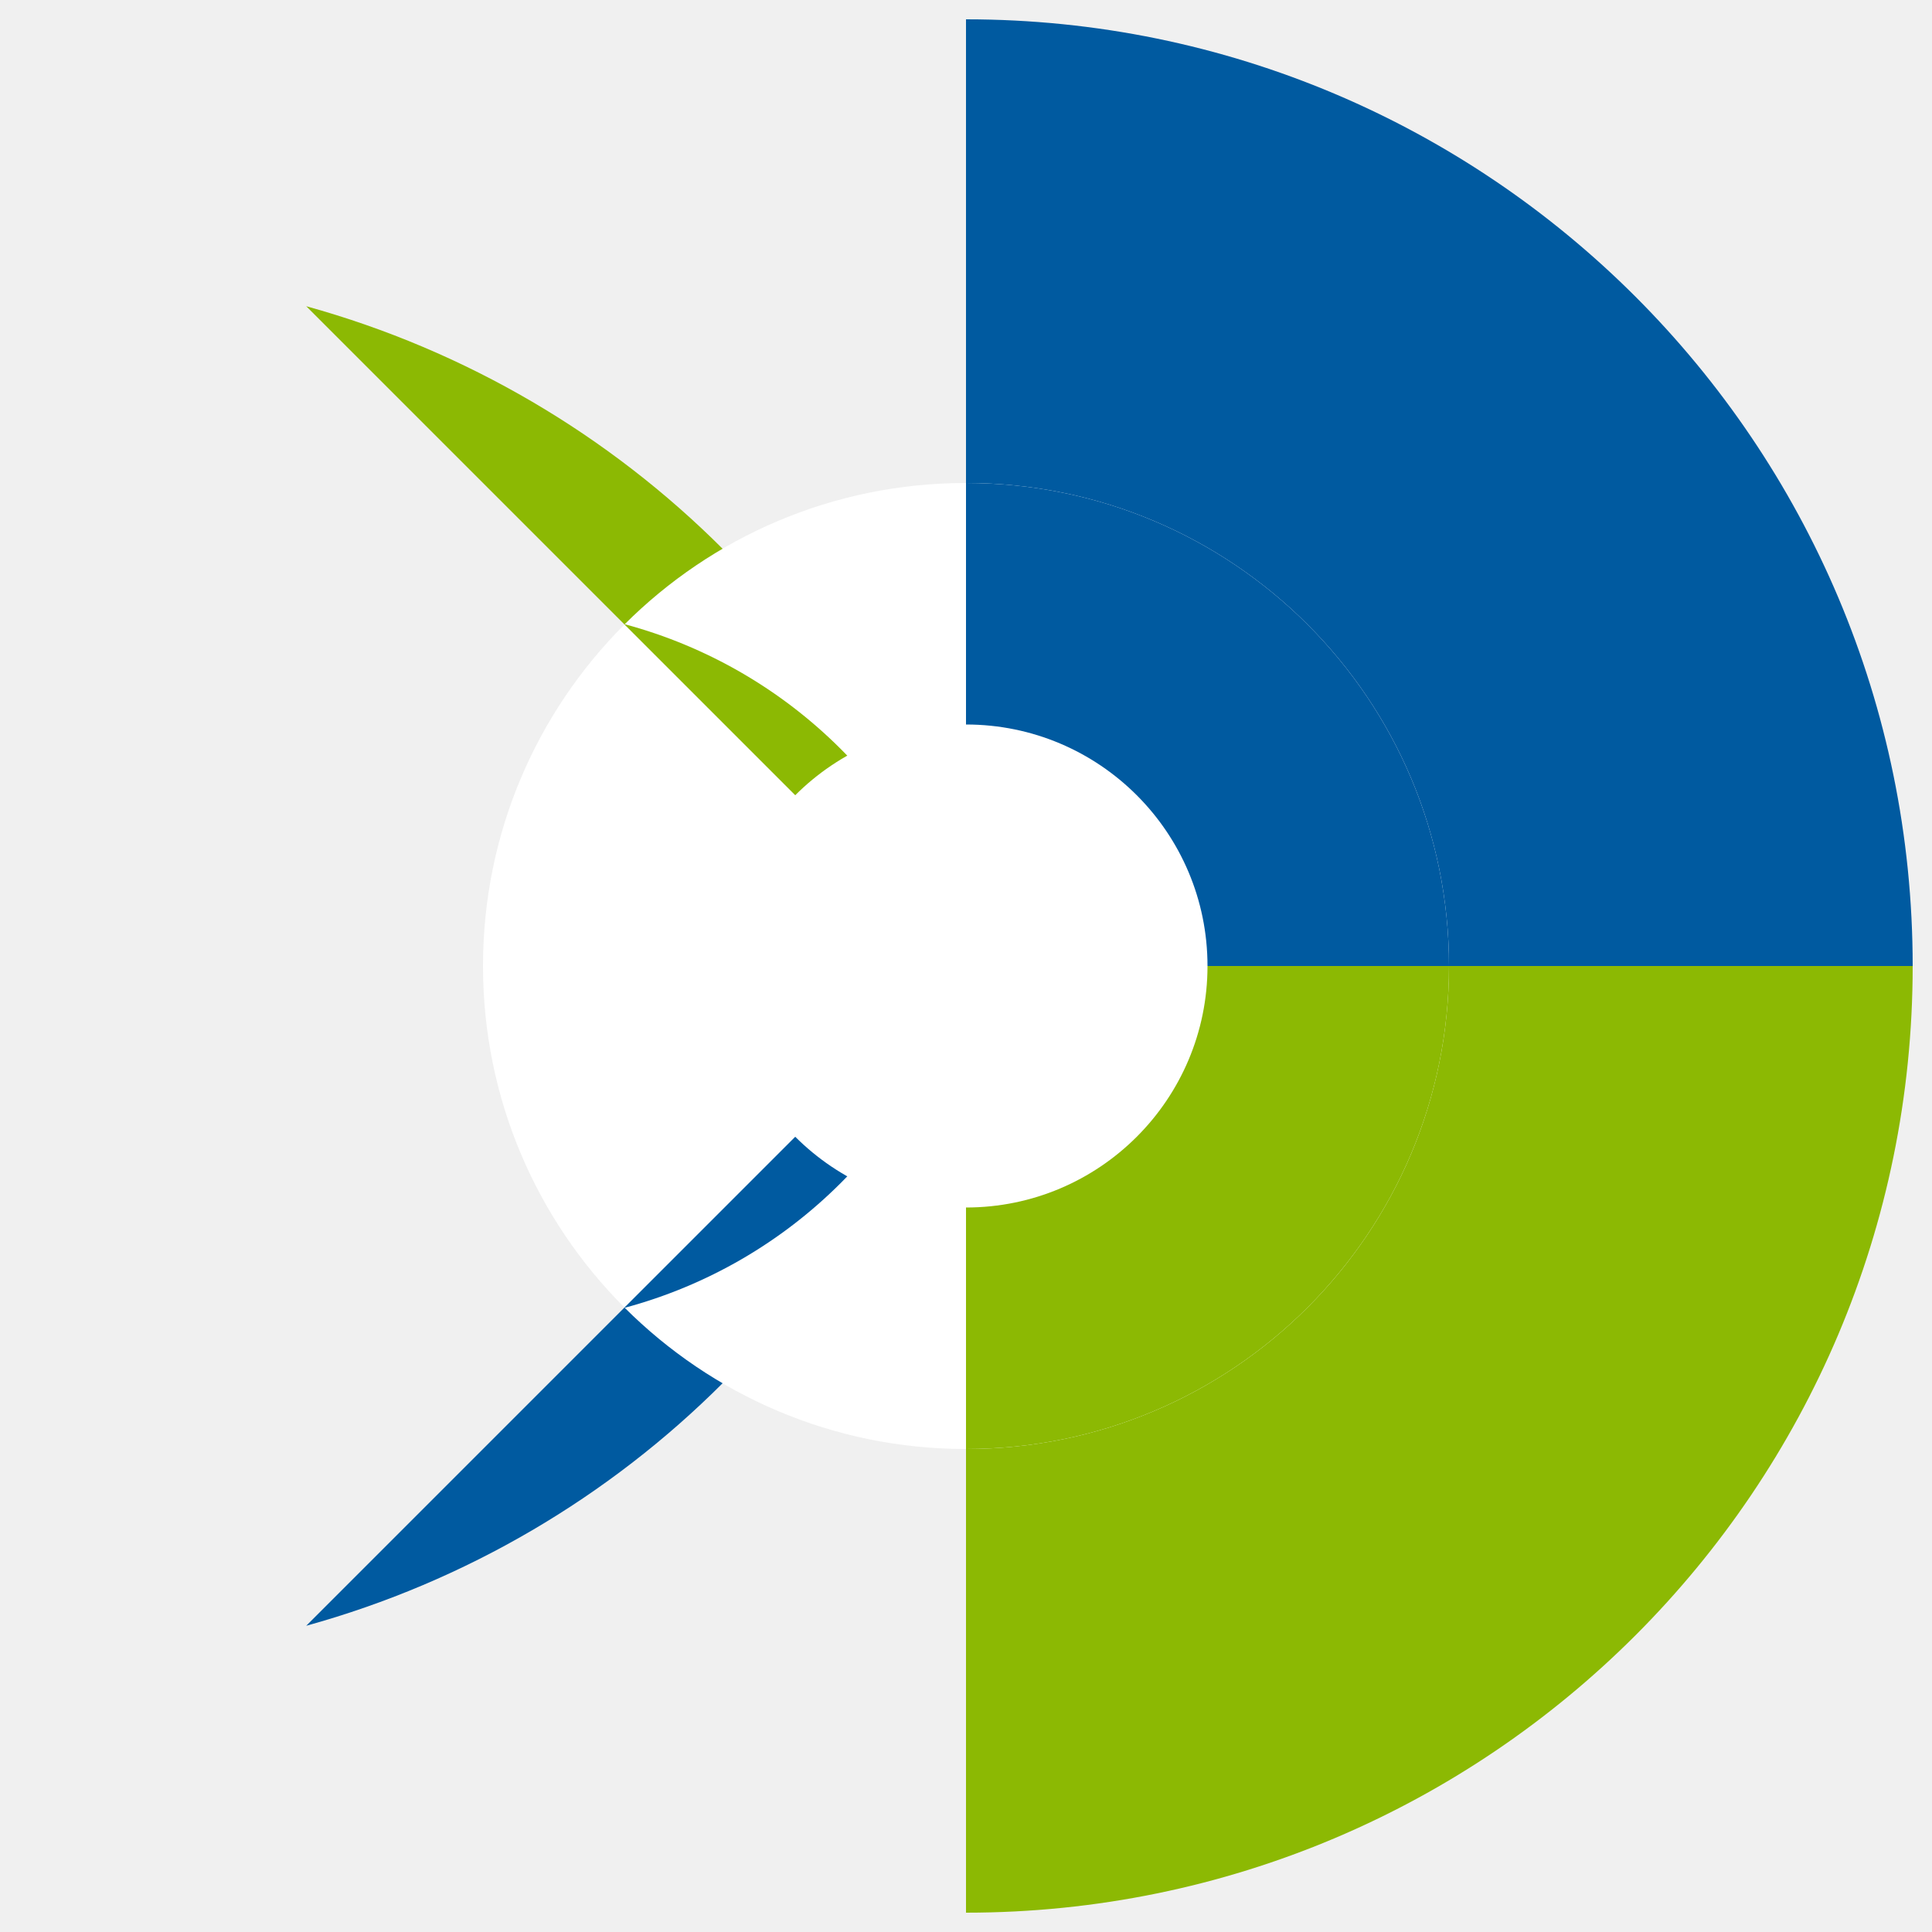
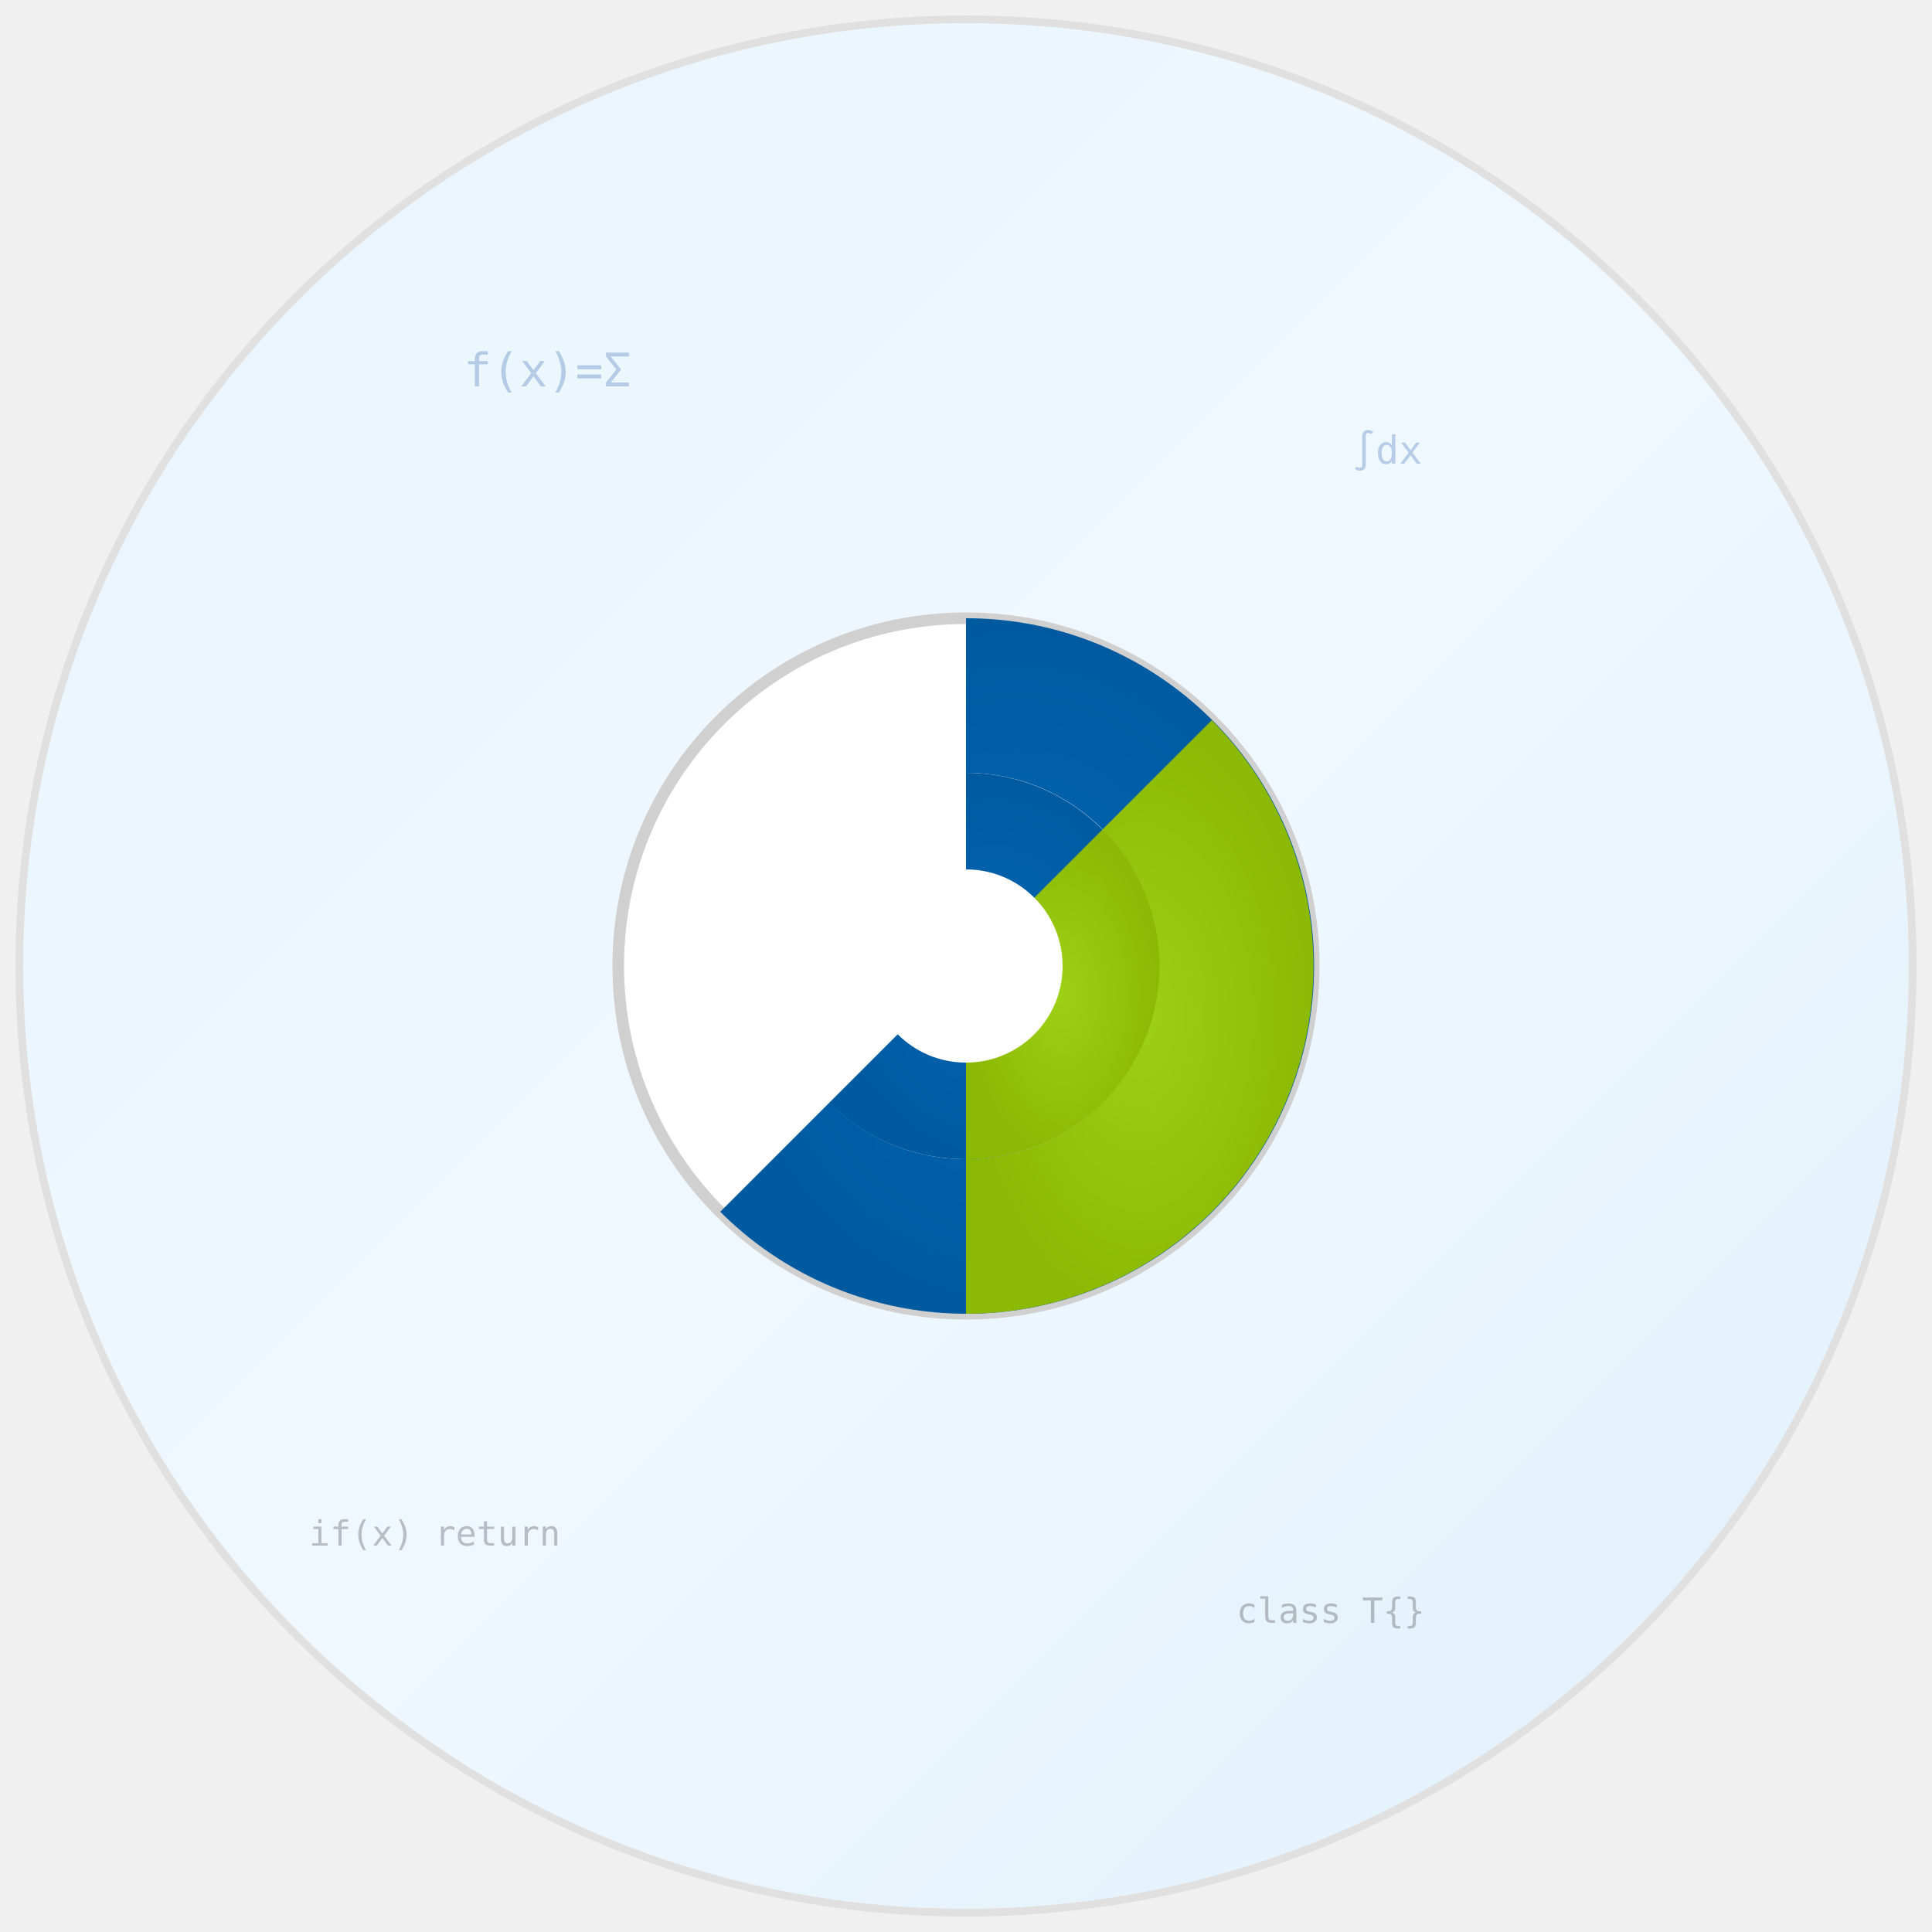
- <svg xmlns="http://www.w3.org/2000/svg" viewBox="0 0 200 200">
-   <circle cx="100" cy="100" r="98" fill="#f0f0f0" />
-   <path d="M 100 100 L 100 2 A 98 98 0 0 1 198 100 L 100 100 A 98 98 0 0 1 31.7 168.3 Z" fill="#005AA0" />
-   <path d="M 100 100 L 198 100 A 98 98 0 0 1 100 198 L 100 100 A 98 98 0 0 0 31.7 31.7 Z" fill="#8CB903" />
-   <circle cx="100" cy="100" r="50" fill="white" />
-   <path d="M 100 100 L 100 50 A 50 50 0 0 1 150 100 L 100 100 A 50 50 0 0 1 64.6 135.4 Z" fill="#005AA0" />
-   <path d="M 100 100 L 150 100 A 50 50 0 0 1 100 150 L 100 100 A 50 50 0 0 0 64.6 64.6 Z" fill="#8CB903" />
-   <circle cx="100" cy="100" r="25" fill="white" />
+ <svg xmlns="http://www.w3.org/2000/svg" viewBox="0 0 500 500">
+   <circle cx="250" cy="250" r="245" fill="url(#bgGradient)" stroke="#e0e0e0" stroke-width="2" />
+   <defs>
+     <linearGradient id="bgGradient" x1="0%" y1="0%" x2="100%" y2="100%">
+       <stop offset="0%" style="stop-color:#e8f4fc;stop-opacity:1" />
+       <stop offset="50%" style="stop-color:#f0f8ff;stop-opacity:1" />
+       <stop offset="100%" style="stop-color:#e0f0fa;stop-opacity:1" />
+     </linearGradient>
+     <radialGradient id="iconGradientBlue" cx="50%" cy="50%">
+       <stop offset="0%" style="stop-color:#0066B3;stop-opacity:1" />
+       <stop offset="100%" style="stop-color:#005AA0;stop-opacity:1" />
+     </radialGradient>
+     <radialGradient id="iconGradientGreen" cx="50%" cy="50%">
+       <stop offset="0%" style="stop-color:#9DD115;stop-opacity:1" />
+       <stop offset="100%" style="stop-color:#8CB903;stop-opacity:1" />
+     </radialGradient>
+   </defs>
+   <circle cx="250" cy="250" r="90" fill="white" stroke="#d0d0d0" stroke-width="3" />
+   <path d="M 250 250 L 250 160 A 90 90 0 1 1 186.4 313.6 Z" fill="url(#iconGradientBlue)" />
+   <path d="M 250 250 L 313.6 186.4 A 90 90 0 0 1 250 340 Z" fill="url(#iconGradientGreen)" />
+   <circle cx="250" cy="250" r="50" fill="white" />
+   <path d="M 250 250 L 250 200 A 50 50 0 1 1 214.6 285.4 Z" fill="url(#iconGradientBlue)" />
+   <path d="M 250 250 L 285.4 214.6 A 50 50 0 0 1 250 300 Z" fill="url(#iconGradientGreen)" />
+   <circle cx="250" cy="250" r="25" fill="white" />
+   <text x="120" y="100" font-family="monospace" font-size="12" fill="#3366aa" opacity="0.3">f(x)=Σ</text>
+   <text x="350" y="120" font-family="monospace" font-size="10" fill="#3366aa" opacity="0.3">∫dx</text>
+   <text x="80" y="400" font-family="monospace" font-size="9" fill="#333" opacity="0.3">if(x) return</text>
+   <text x="320" y="420" font-family="monospace" font-size="9" fill="#333" opacity="0.3">class T{}</text>
</svg>
